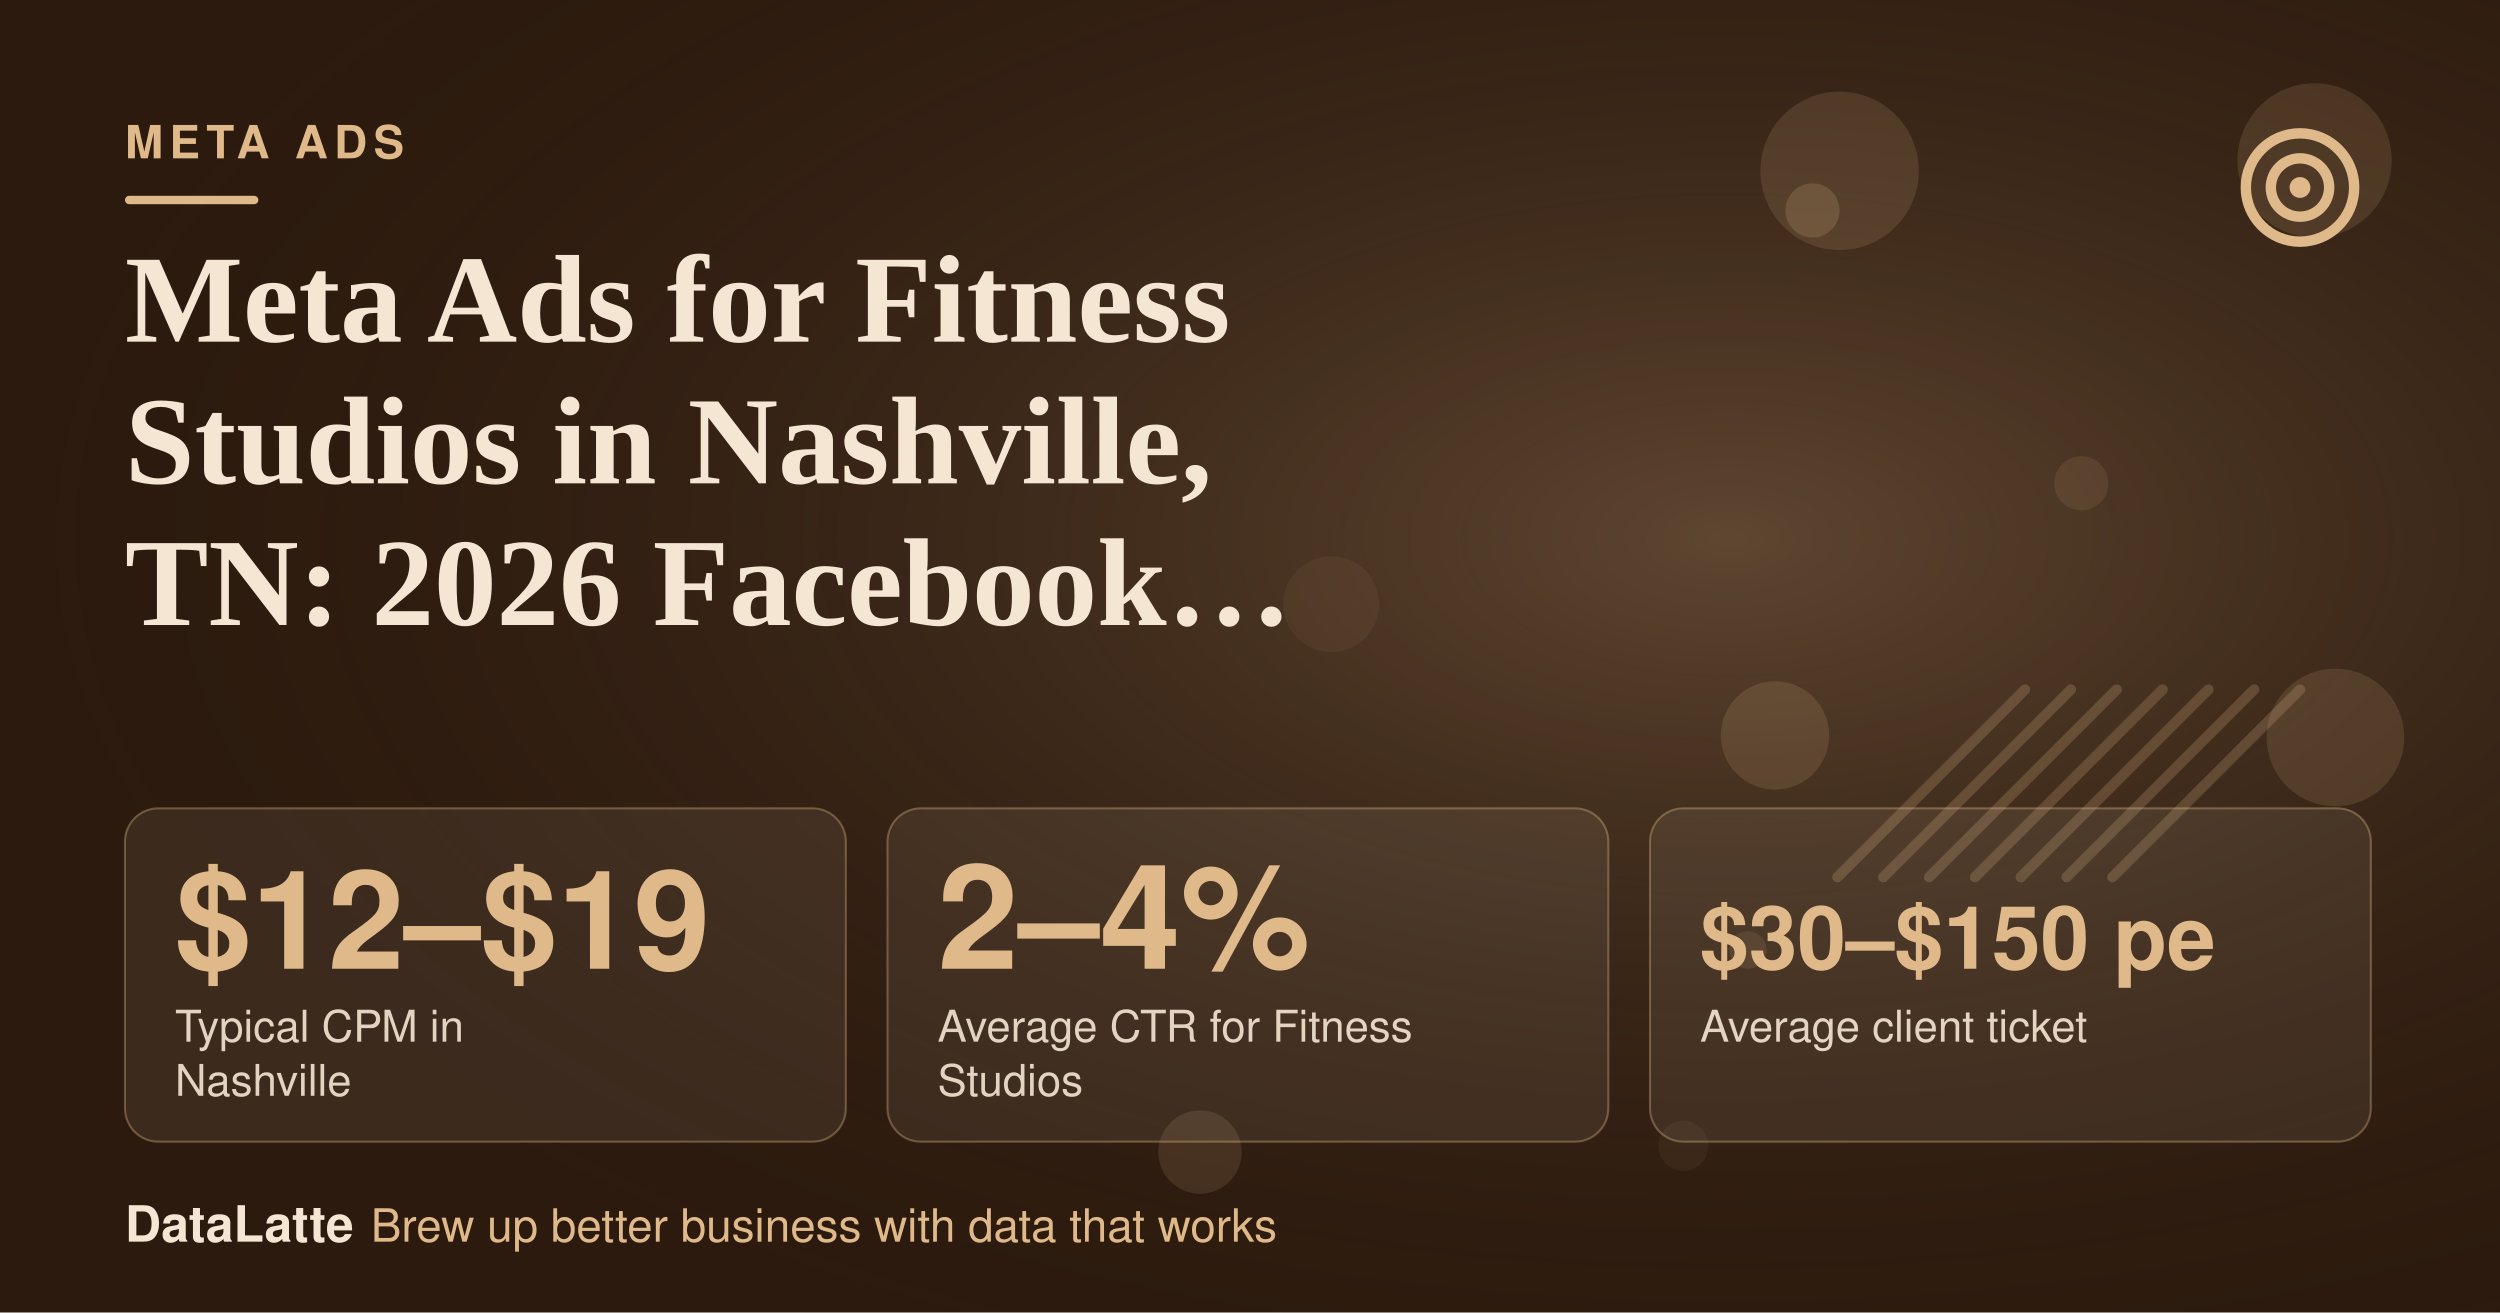
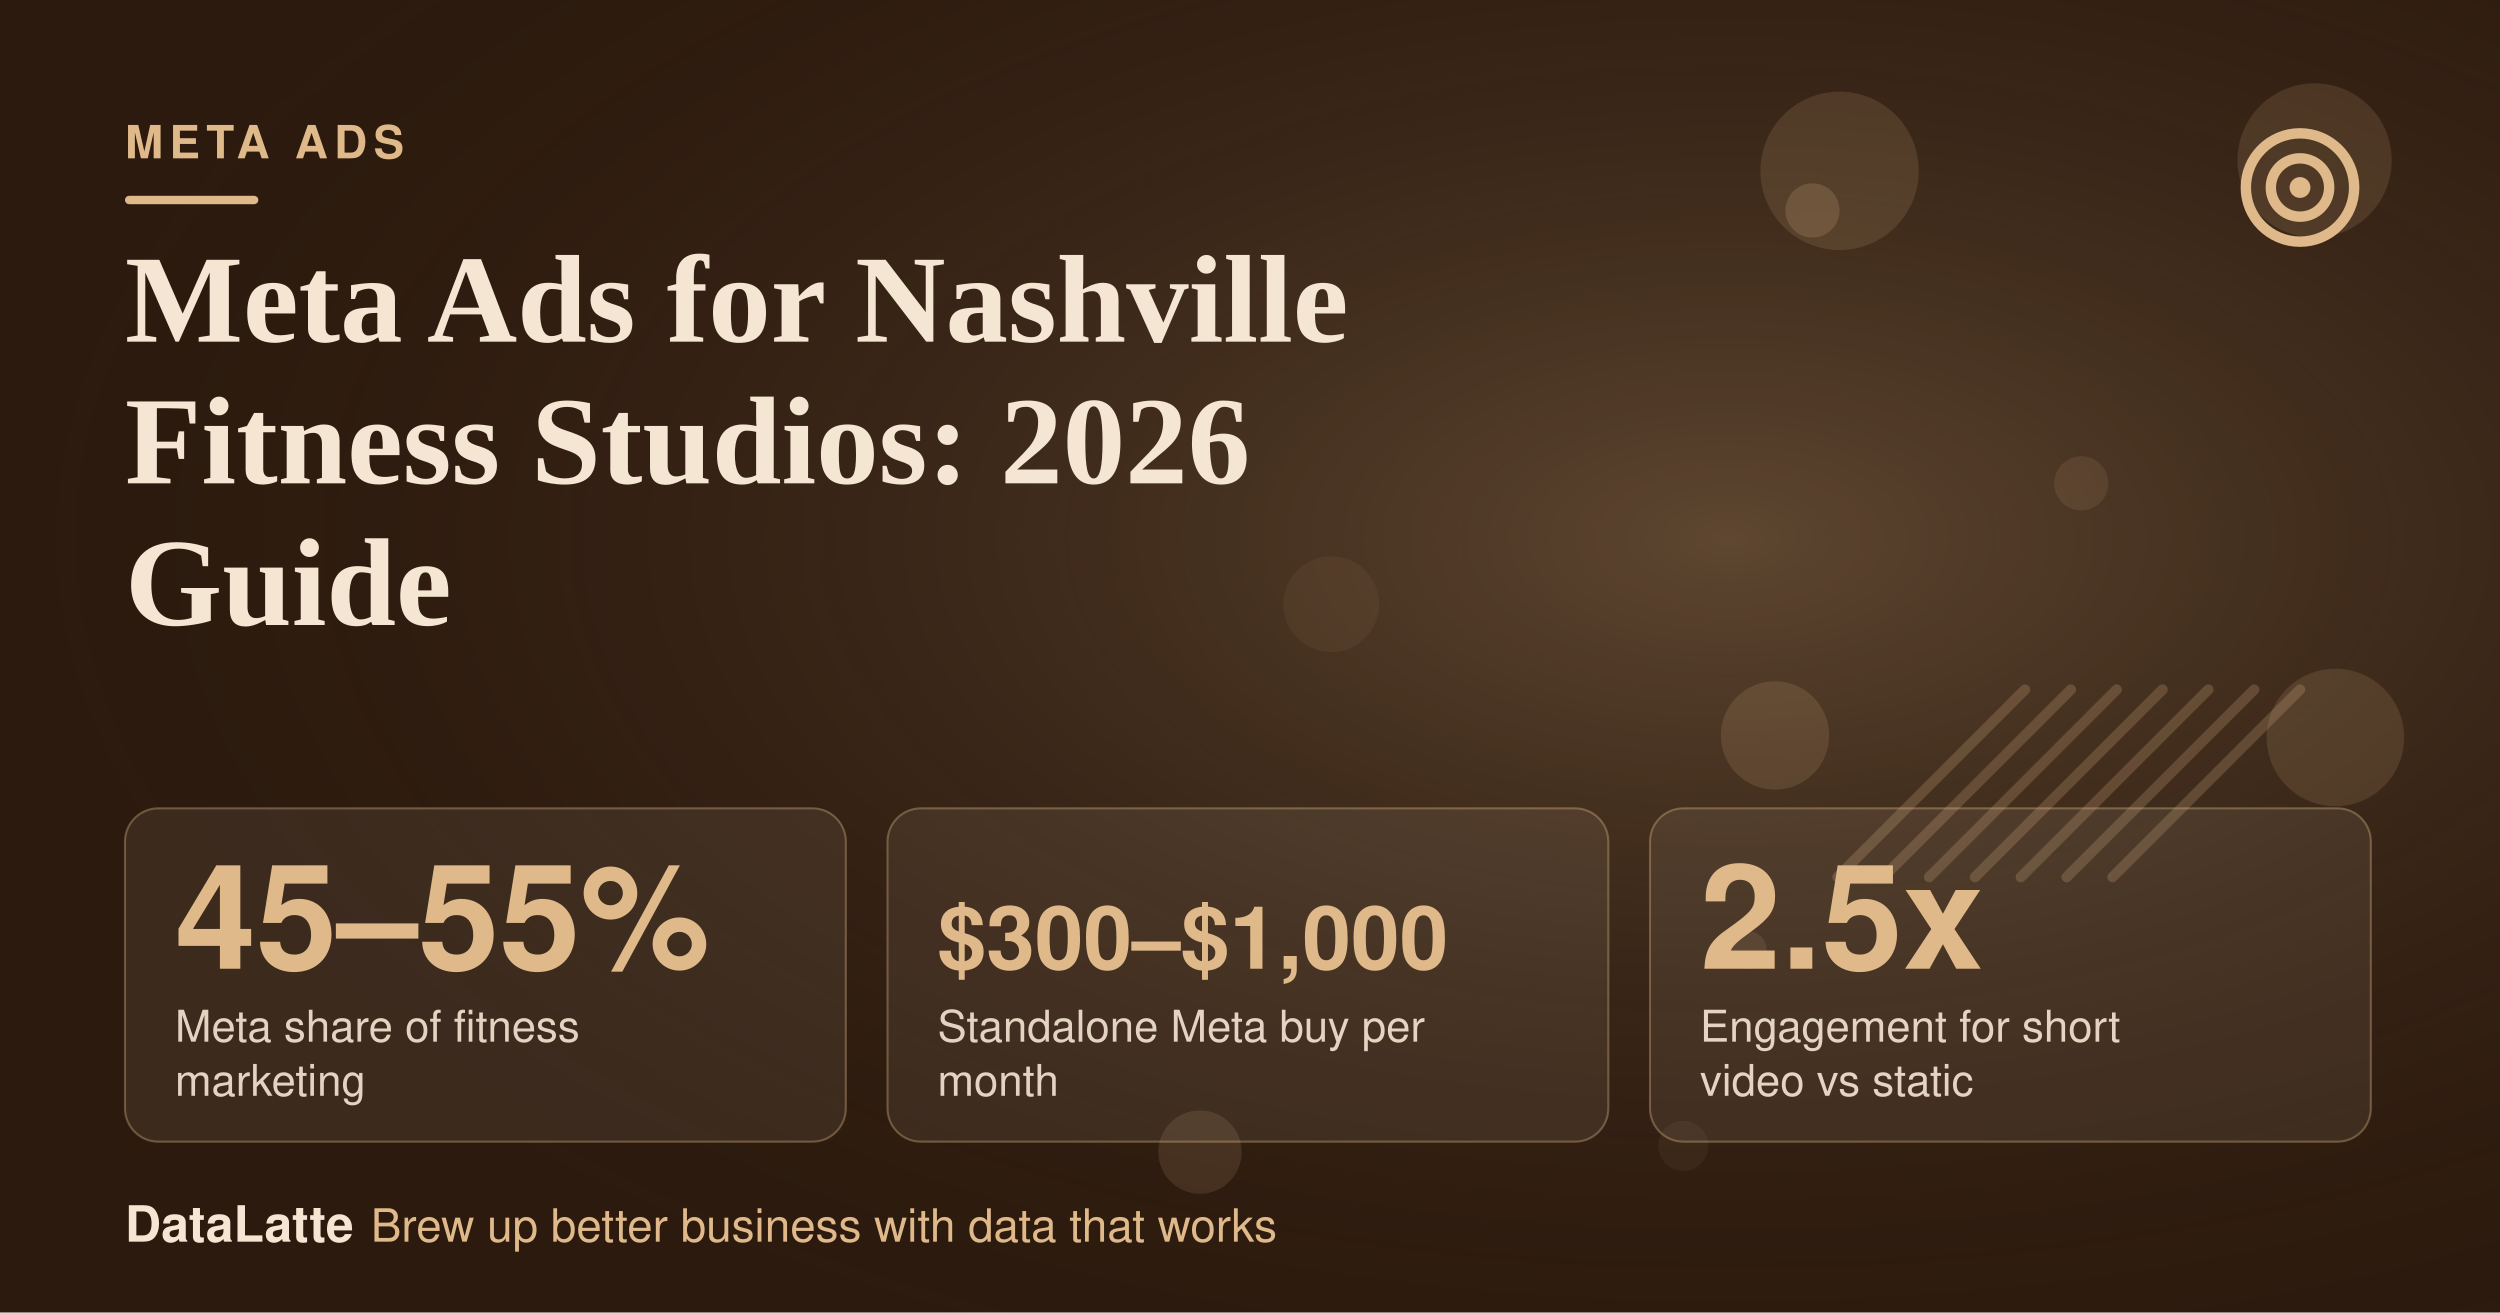
- <svg xmlns="http://www.w3.org/2000/svg" width="1200" height="630" viewBox="0 0 1200 630" role="img" aria-label="Meta Ads for Fitness Studios in Nashville, TN: 2026 Facebook &amp; Instagram Guide">
+ <svg xmlns="http://www.w3.org/2000/svg" width="1200" height="630" viewBox="0 0 1200 630" role="img" aria-label="Meta Ads for Nashville Fitness Studios: 2026 Guide">
  <defs>
    <radialGradient id="g" cx="69%" cy="41%" r="70%">
      <stop offset="0" stop-color="#e0b98a" stop-opacity="0.28" />
      <stop offset="1" stop-color="#2c1a0e" stop-opacity="0" />
    </radialGradient>
  </defs>
  <rect width="1200" height="630" fill="#2c1a0e" />
  <rect width="1200" height="630" fill="url(#g)" />
  <circle cx="1111" cy="77" r="37" fill="#e0b98a" fill-opacity="0.14" />
  <circle cx="576" cy="553" r="20" fill="#e0b98a" fill-opacity="0.13" />
  <circle cx="870" cy="101" r="13" fill="#e0b98a" fill-opacity="0.18" />
  <circle cx="808" cy="550" r="12" fill="#e0b98a" fill-opacity="0.06" />
  <circle cx="839" cy="456" r="9" fill="#e0b98a" fill-opacity="0.11" />
  <circle cx="883" cy="82" r="38" fill="#e0b98a" fill-opacity="0.14" />
  <circle cx="1121" cy="354" r="33" fill="#e0b98a" fill-opacity="0.14" />
  <circle cx="852" cy="353" r="26" fill="#e0b98a" fill-opacity="0.15" />
  <circle cx="639" cy="290" r="23" fill="#e0b98a" fill-opacity="0.06" />
  <circle cx="999" cy="232" r="13" fill="#e0b98a" fill-opacity="0.11" />
  <line x1="882" y1="421" x2="972" y2="331" stroke="#e0b98a" stroke-opacity="0.22" stroke-width="5" stroke-linecap="round" />
  <line x1="904" y1="421" x2="994" y2="331" stroke="#e0b98a" stroke-opacity="0.22" stroke-width="5" stroke-linecap="round" />
  <line x1="926" y1="421" x2="1016" y2="331" stroke="#e0b98a" stroke-opacity="0.22" stroke-width="5" stroke-linecap="round" />
  <line x1="948" y1="421" x2="1038" y2="331" stroke="#e0b98a" stroke-opacity="0.22" stroke-width="5" stroke-linecap="round" />
  <line x1="970" y1="421" x2="1060" y2="331" stroke="#e0b98a" stroke-opacity="0.22" stroke-width="5" stroke-linecap="round" />
  <line x1="992" y1="421" x2="1082" y2="331" stroke="#e0b98a" stroke-opacity="0.22" stroke-width="5" stroke-linecap="round" />
  <line x1="1014" y1="421" x2="1104" y2="331" stroke="#e0b98a" stroke-opacity="0.22" stroke-width="5" stroke-linecap="round" />
  <g transform="translate(1076 62) scale(1.0)">
    <circle cx="28" cy="28" r="26" fill="none" stroke="#e0b98a" stroke-width="5" />
    <circle cx="28" cy="28" r="14" fill="none" stroke="#e0b98a" stroke-width="5" />
    <circle cx="28" cy="28" r="5" fill="#e0b98a" />
  </g>
  <text x="60" y="76" font-family="Helvetica, Arial, sans-serif" font-size="22" font-weight="700" fill="#e0b98a" letter-spacing="3">META ADS</text>
  <rect x="60" y="94" width="64" height="4" rx="2" fill="#e0b98a" />
-   <text x="60" y="164" font-family="Georgia, 'Times New Roman', serif" font-size="60" font-weight="700" fill="#f5e6d3">Meta Ads for Fitness</text>
-   <text x="60" y="232" font-family="Georgia, 'Times New Roman', serif" font-size="60" font-weight="700" fill="#f5e6d3">Studios in Nashville,</text>
-   <text x="60" y="300" font-family="Georgia, 'Times New Roman', serif" font-size="60" font-weight="700" fill="#f5e6d3">TN: 2026 Facebook…</text>
+   <text x="60" y="164" font-family="Georgia, 'Times New Roman', serif" font-size="60" font-weight="700" fill="#f5e6d3">Meta Ads for Nashville</text>
+   <text x="60" y="232" font-family="Georgia, 'Times New Roman', serif" font-size="60" font-weight="700" fill="#f5e6d3">Fitness Studios: 2026</text>
+   <text x="60" y="300" font-family="Georgia, 'Times New Roman', serif" font-size="60" font-weight="700" fill="#f5e6d3">Guide</text>
  <rect x="60" y="388" width="346" height="160" rx="16" fill="#f5e6d3" fill-opacity="0.08" stroke="#e0b98a" stroke-opacity="0.35" />
-   <text x="84" y="465" font-family="Helvetica, Arial, sans-serif" font-size="66" font-weight="800" fill="#e0b98a">$12–$19</text>
-   <text x="84" y="500" font-family="Helvetica, Arial, sans-serif" font-size="21" fill="#f5e6d3" fill-opacity="0.9">Typical CPM in</text>
-   <text x="84" y="526" font-family="Helvetica, Arial, sans-serif" font-size="21" fill="#f5e6d3" fill-opacity="0.9">Nashville</text>
+   <text x="84" y="465" font-family="Helvetica, Arial, sans-serif" font-size="70" font-weight="800" fill="#e0b98a">45–55%</text>
+   <text x="84" y="500" font-family="Helvetica, Arial, sans-serif" font-size="21" fill="#f5e6d3" fill-opacity="0.9">Meta share of fitness</text>
+   <text x="84" y="526" font-family="Helvetica, Arial, sans-serif" font-size="21" fill="#f5e6d3" fill-opacity="0.9">marketing</text>
  <rect x="426" y="388" width="346" height="160" rx="16" fill="#f5e6d3" fill-opacity="0.08" stroke="#e0b98a" stroke-opacity="0.35" />
-   <text x="450" y="465" font-family="Helvetica, Arial, sans-serif" font-size="70" font-weight="800" fill="#e0b98a">2–4%</text>
-   <text x="450" y="500" font-family="Helvetica, Arial, sans-serif" font-size="21" fill="#f5e6d3" fill-opacity="0.9">Average CTR for Fitness</text>
-   <text x="450" y="526" font-family="Helvetica, Arial, sans-serif" font-size="21" fill="#f5e6d3" fill-opacity="0.9">Studios</text>
+   <text x="450" y="465" font-family="Helvetica, Arial, sans-serif" font-size="42" font-weight="800" fill="#e0b98a">$300–$1,000</text>
+   <text x="450" y="500" font-family="Helvetica, Arial, sans-serif" font-size="21" fill="#f5e6d3" fill-opacity="0.9">Standalone Meta buy per</text>
+   <text x="450" y="526" font-family="Helvetica, Arial, sans-serif" font-size="21" fill="#f5e6d3" fill-opacity="0.9">month</text>
  <rect x="792" y="388" width="346" height="160" rx="16" fill="#f5e6d3" fill-opacity="0.08" stroke="#e0b98a" stroke-opacity="0.35" />
-   <text x="816" y="465" font-family="Helvetica, Arial, sans-serif" font-size="42" font-weight="800" fill="#e0b98a">$30–$150 pe</text>
-   <text x="816" y="500" font-family="Helvetica, Arial, sans-serif" font-size="21" fill="#f5e6d3" fill-opacity="0.9">Average client ticket</text>
+   <text x="816" y="465" font-family="Helvetica, Arial, sans-serif" font-size="70" font-weight="800" fill="#e0b98a">2.5x</text>
+   <text x="816" y="500" font-family="Helvetica, Arial, sans-serif" font-size="21" fill="#f5e6d3" fill-opacity="0.9">Engagement for short</text>
+   <text x="816" y="526" font-family="Helvetica, Arial, sans-serif" font-size="21" fill="#f5e6d3" fill-opacity="0.9">video vs static</text>
  <text x="60" y="596" font-family="Helvetica, Arial, sans-serif" font-size="24" font-weight="700" fill="#f5e6d3">DataLatte</text>
  <text x="178" y="596" font-family="Helvetica, Arial, sans-serif" font-size="22" fill="#e0b98a">Brew up better business with data that works</text>
</svg>
